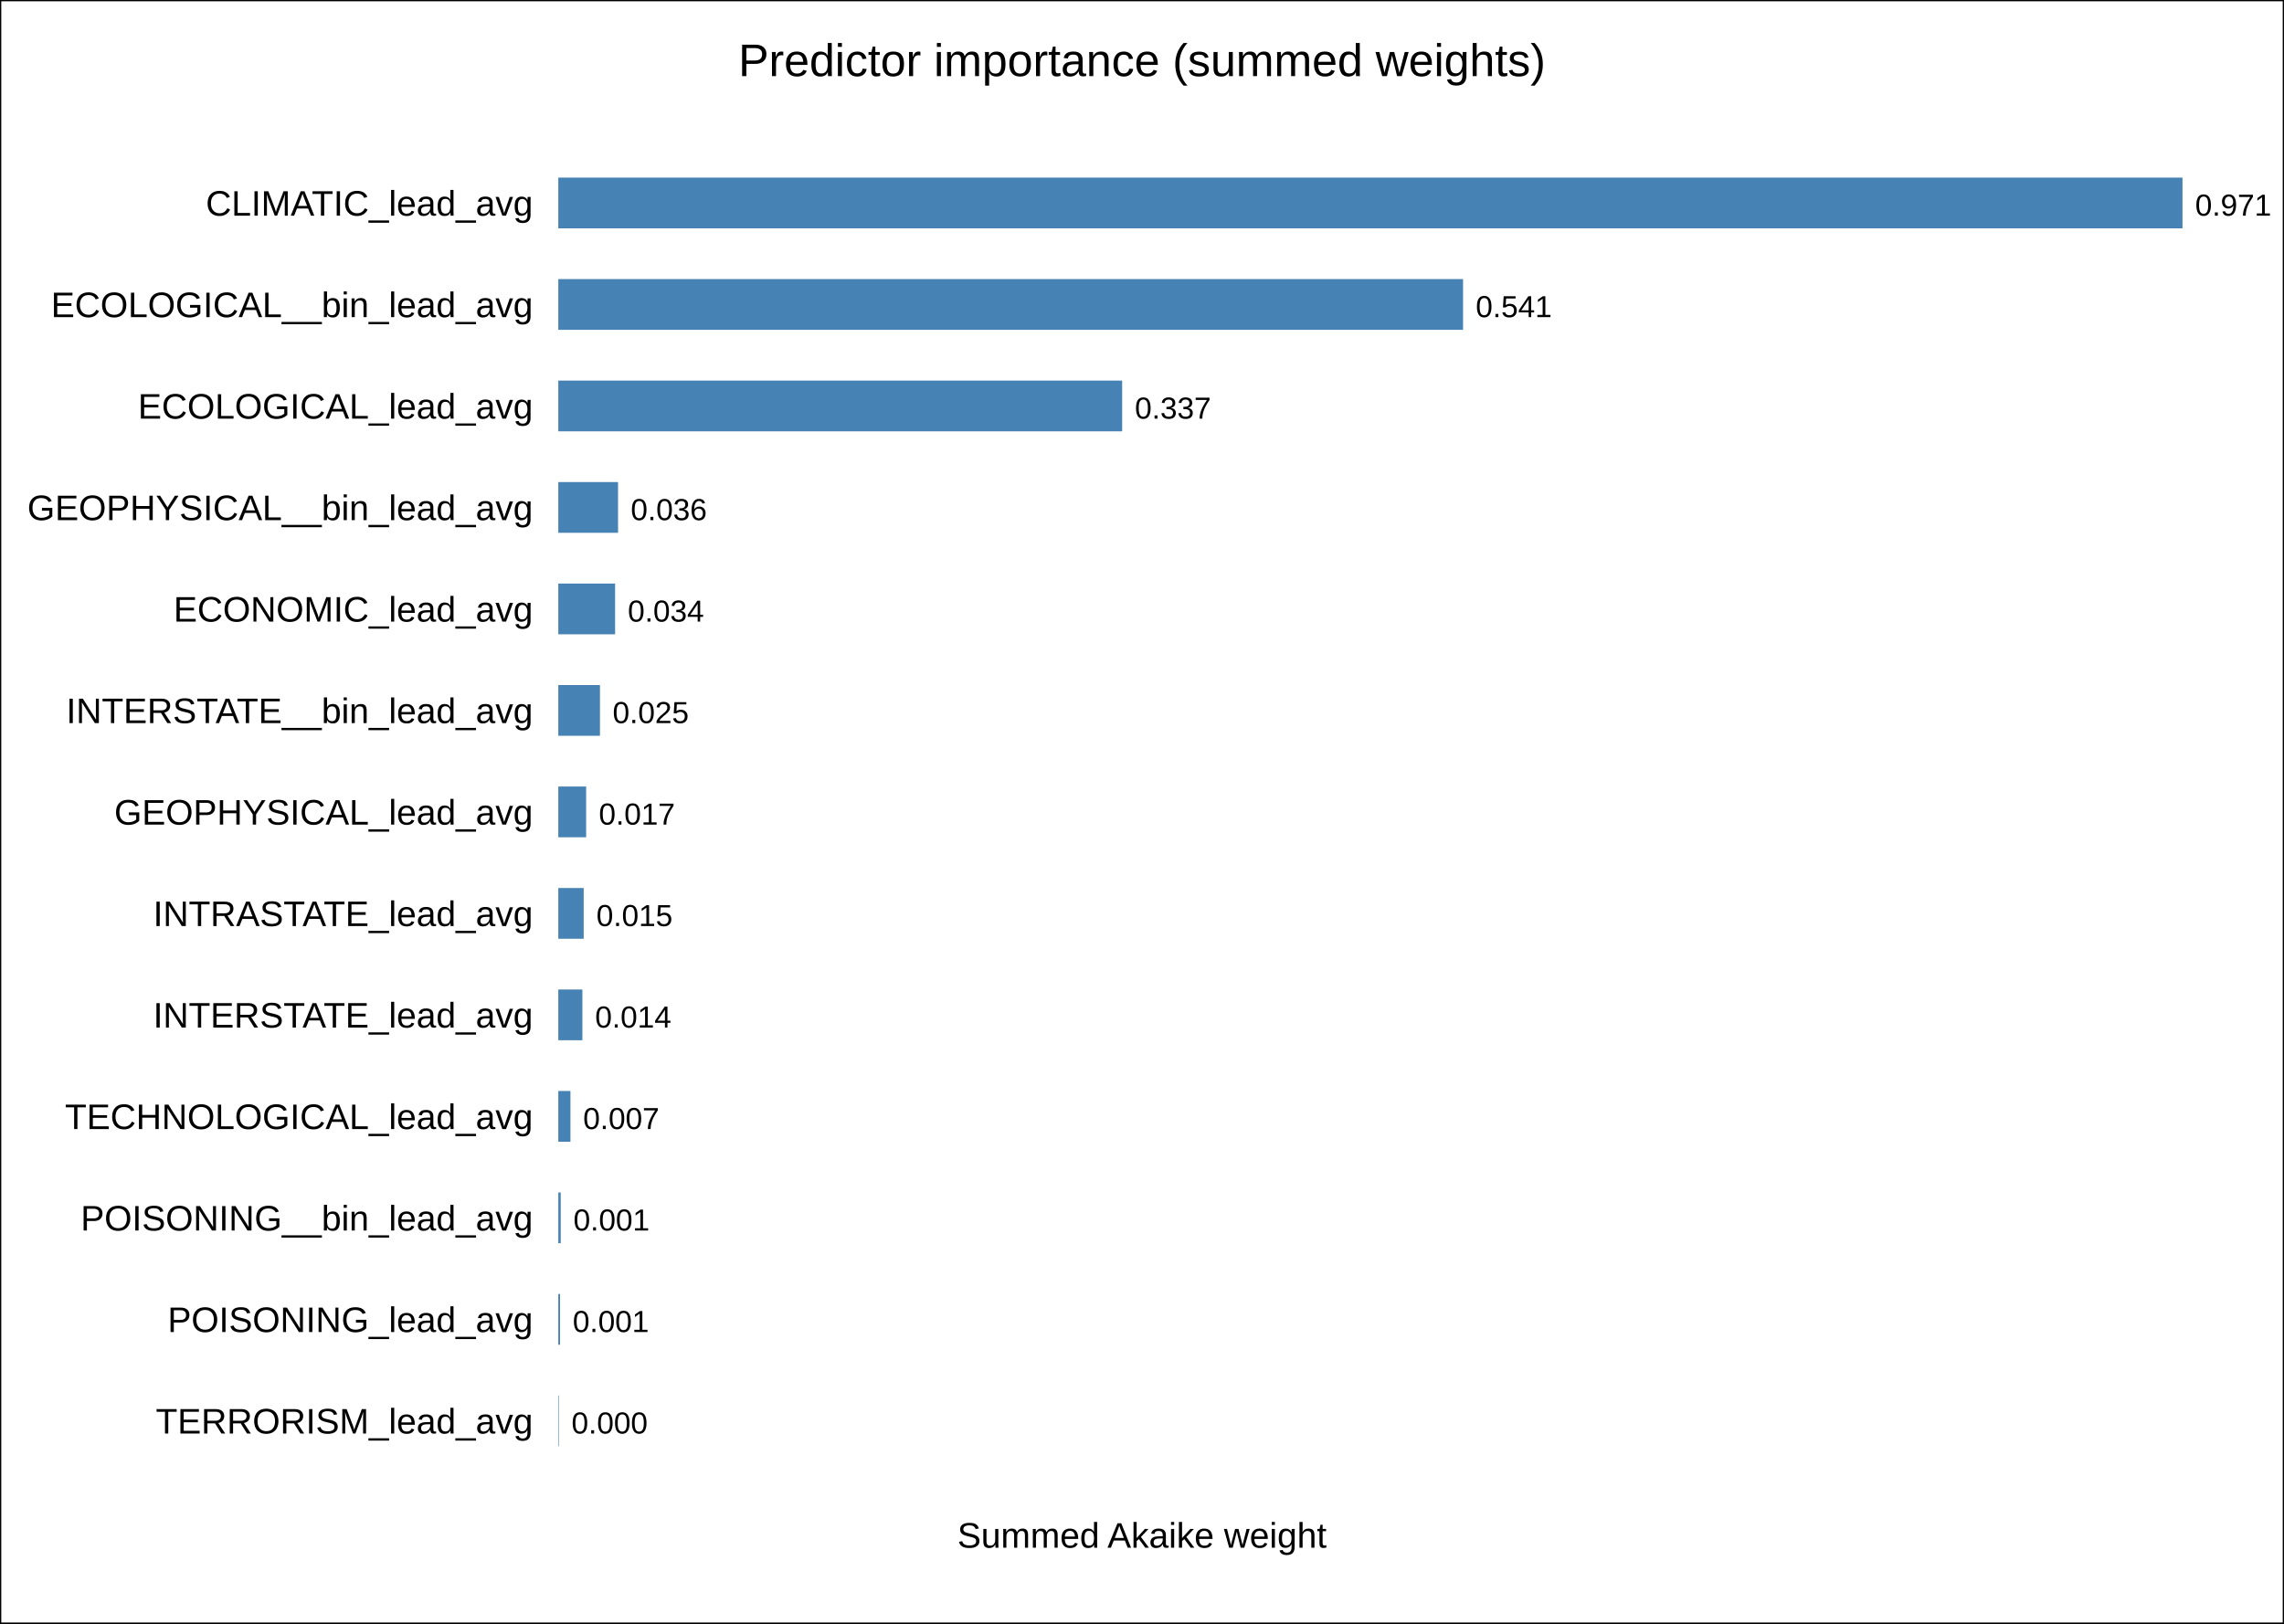
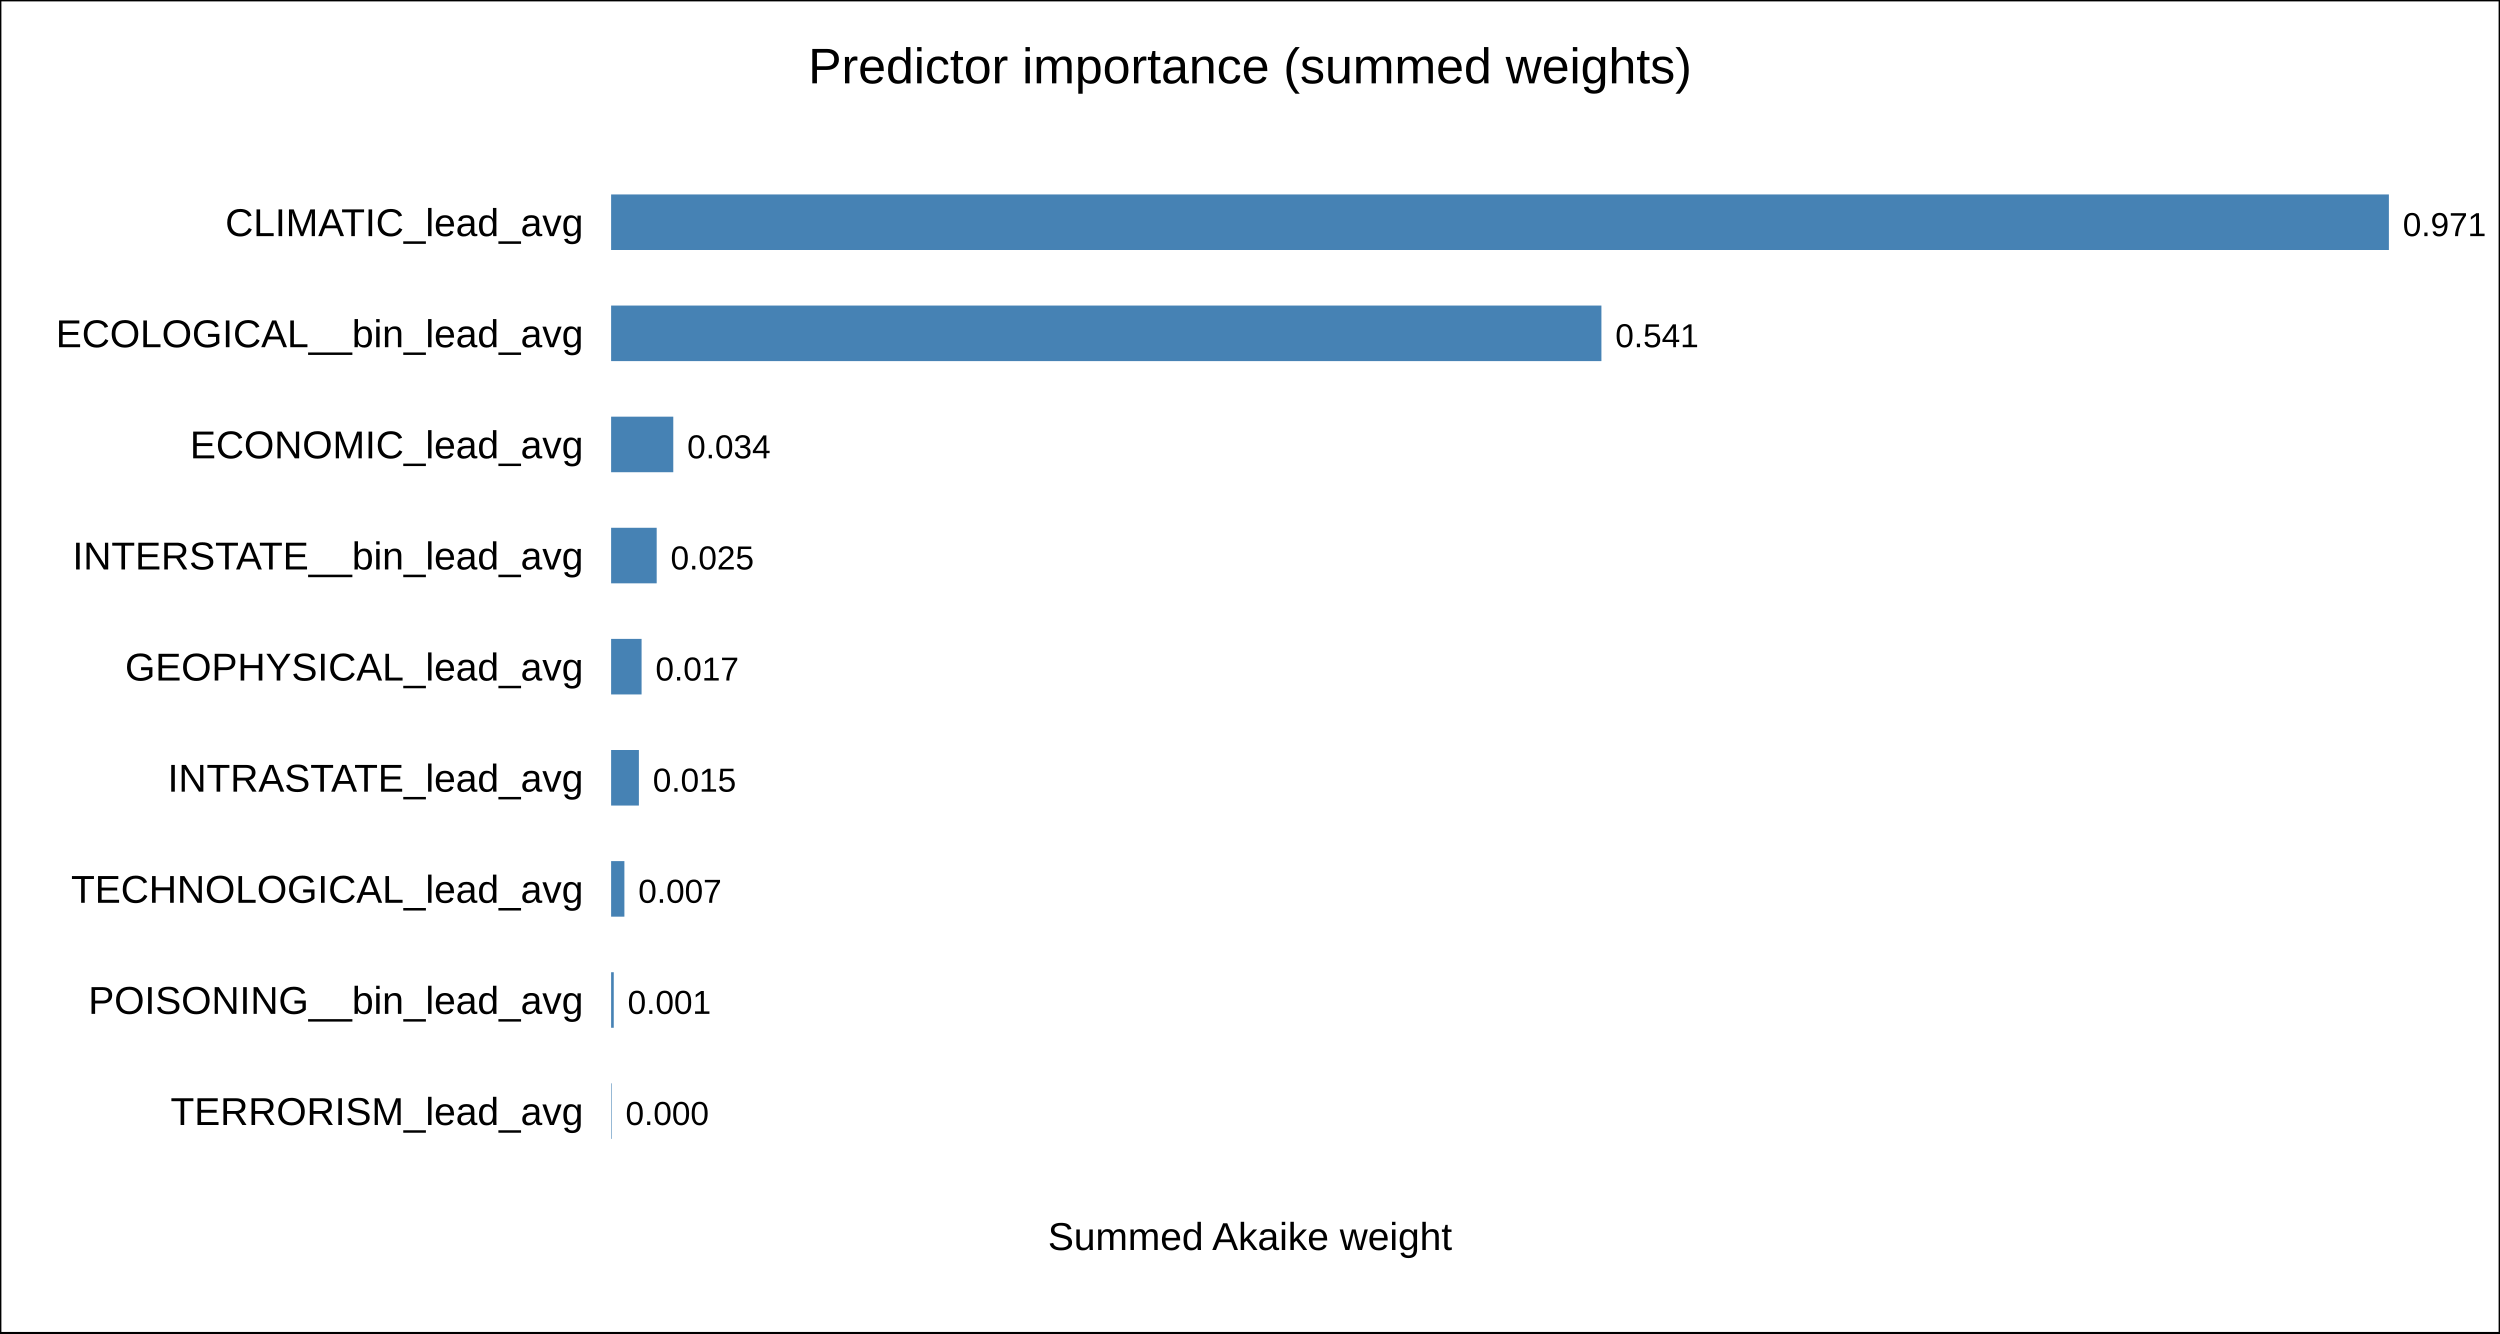
- <svg xmlns="http://www.w3.org/2000/svg" width="900" height="640">
+ <svg xmlns="http://www.w3.org/2000/svg" width="900" height="480">
  <style>
        text { font-family: Arial, sans-serif; }
    </style>
-   <rect x="0" y="0" width="900" height="640" fill="white" stroke="black" stroke-width="1" />
+   <rect x="0" y="0" width="900" height="480" fill="white" stroke="black" stroke-width="1" />
  <text x="450.0" y="30.0" text-anchor="middle" font-size="18">Predictor importance (summed weights)</text>
-   <text x="450.0" y="610.0" text-anchor="middle" font-size="14">Summed Akaike weight</text>
+   <text x="450.0" y="450.0" text-anchor="middle" font-size="14">Summed Akaike weight</text>
  <text x="210" y="85" text-anchor="end" font-size="14">CLIMATIC_lead_avg</text>
  <rect x="220" y="70" width="640.00" height="20" fill="#4682b4" />
  <text x="865.0" y="85" font-size="12">0.971</text>
  <text x="210" y="125" text-anchor="end" font-size="14">ECOLOGICAL__bin_lead_avg</text>
  <rect x="220" y="110" width="356.51" height="20" fill="#4682b4" />
  <text x="581.507" y="125" font-size="12">0.541</text>
-   <text x="210" y="165" text-anchor="end" font-size="14">ECOLOGICAL_lead_avg</text>
-   <rect x="220" y="150" width="222.18" height="20" fill="#4682b4" />
-   <text x="447.182" y="165" font-size="12">0.337</text>
-   <text x="210" y="205" text-anchor="end" font-size="14">GEOPHYSICAL__bin_lead_avg</text>
-   <rect x="220" y="190" width="23.54" height="20" fill="#4682b4" />
-   <text x="248.541" y="205" font-size="12">0.036</text>
-   <text x="210" y="245" text-anchor="end" font-size="14">ECONOMIC_lead_avg</text>
-   <rect x="220" y="230" width="22.38" height="20" fill="#4682b4" />
-   <text x="247.38" y="245" font-size="12">0.034</text>
-   <text x="210" y="285" text-anchor="end" font-size="14">INTERSTATE__bin_lead_avg</text>
-   <rect x="220" y="270" width="16.41" height="20" fill="#4682b4" />
-   <text x="241.405" y="285" font-size="12">0.025</text>
-   <text x="210" y="325" text-anchor="end" font-size="14">GEOPHYSICAL_lead_avg</text>
-   <rect x="220" y="310" width="10.97" height="20" fill="#4682b4" />
-   <text x="235.967" y="325" font-size="12">0.017</text>
-   <text x="210" y="365" text-anchor="end" font-size="14">INTRASTATE_lead_avg</text>
-   <rect x="220" y="350" width="10.00" height="20" fill="#4682b4" />
-   <text x="235.004" y="365" font-size="12">0.015</text>
-   <text x="210" y="405" text-anchor="end" font-size="14">INTERSTATE_lead_avg</text>
-   <rect x="220" y="390" width="9.49" height="20" fill="#4682b4" />
-   <text x="234.491" y="405" font-size="12">0.014</text>
-   <text x="210" y="445" text-anchor="end" font-size="14">TECHNOLOGICAL_lead_avg</text>
-   <rect x="220" y="430" width="4.78" height="20" fill="#4682b4" />
-   <text x="229.779" y="445" font-size="12">0.007</text>
-   <text x="210" y="485" text-anchor="end" font-size="14">POISONING__bin_lead_avg</text>
-   <rect x="220" y="470" width="0.95" height="20" fill="#4682b4" />
-   <text x="225.945" y="485" font-size="12">0.001</text>
-   <text x="210" y="525" text-anchor="end" font-size="14">POISONING_lead_avg</text>
-   <rect x="220" y="510" width="0.68" height="20" fill="#4682b4" />
-   <text x="225.683" y="525" font-size="12">0.001</text>
-   <text x="210" y="565" text-anchor="end" font-size="14">TERRORISM_lead_avg</text>
-   <rect x="220" y="550" width="0.20" height="20" fill="#4682b4" />
-   <text x="225.197" y="565" font-size="12">0.000</text>
+   <text x="210" y="165" text-anchor="end" font-size="14">ECONOMIC_lead_avg</text>
+   <rect x="220" y="150" width="22.38" height="20" fill="#4682b4" />
+   <text x="247.38" y="165" font-size="12">0.034</text>
+   <text x="210" y="205" text-anchor="end" font-size="14">INTERSTATE__bin_lead_avg</text>
+   <rect x="220" y="190" width="16.41" height="20" fill="#4682b4" />
+   <text x="241.405" y="205" font-size="12">0.025</text>
+   <text x="210" y="245" text-anchor="end" font-size="14">GEOPHYSICAL_lead_avg</text>
+   <rect x="220" y="230" width="10.97" height="20" fill="#4682b4" />
+   <text x="235.967" y="245" font-size="12">0.017</text>
+   <text x="210" y="285" text-anchor="end" font-size="14">INTRASTATE_lead_avg</text>
+   <rect x="220" y="270" width="10.00" height="20" fill="#4682b4" />
+   <text x="235.004" y="285" font-size="12">0.015</text>
+   <text x="210" y="325" text-anchor="end" font-size="14">TECHNOLOGICAL_lead_avg</text>
+   <rect x="220" y="310" width="4.78" height="20" fill="#4682b4" />
+   <text x="229.779" y="325" font-size="12">0.007</text>
+   <text x="210" y="365" text-anchor="end" font-size="14">POISONING__bin_lead_avg</text>
+   <rect x="220" y="350" width="0.95" height="20" fill="#4682b4" />
+   <text x="225.945" y="365" font-size="12">0.001</text>
+   <text x="210" y="405" text-anchor="end" font-size="14">TERRORISM_lead_avg</text>
+   <rect x="220" y="390" width="0.20" height="20" fill="#4682b4" />
+   <text x="225.197" y="405" font-size="12">0.000</text>
</svg>
